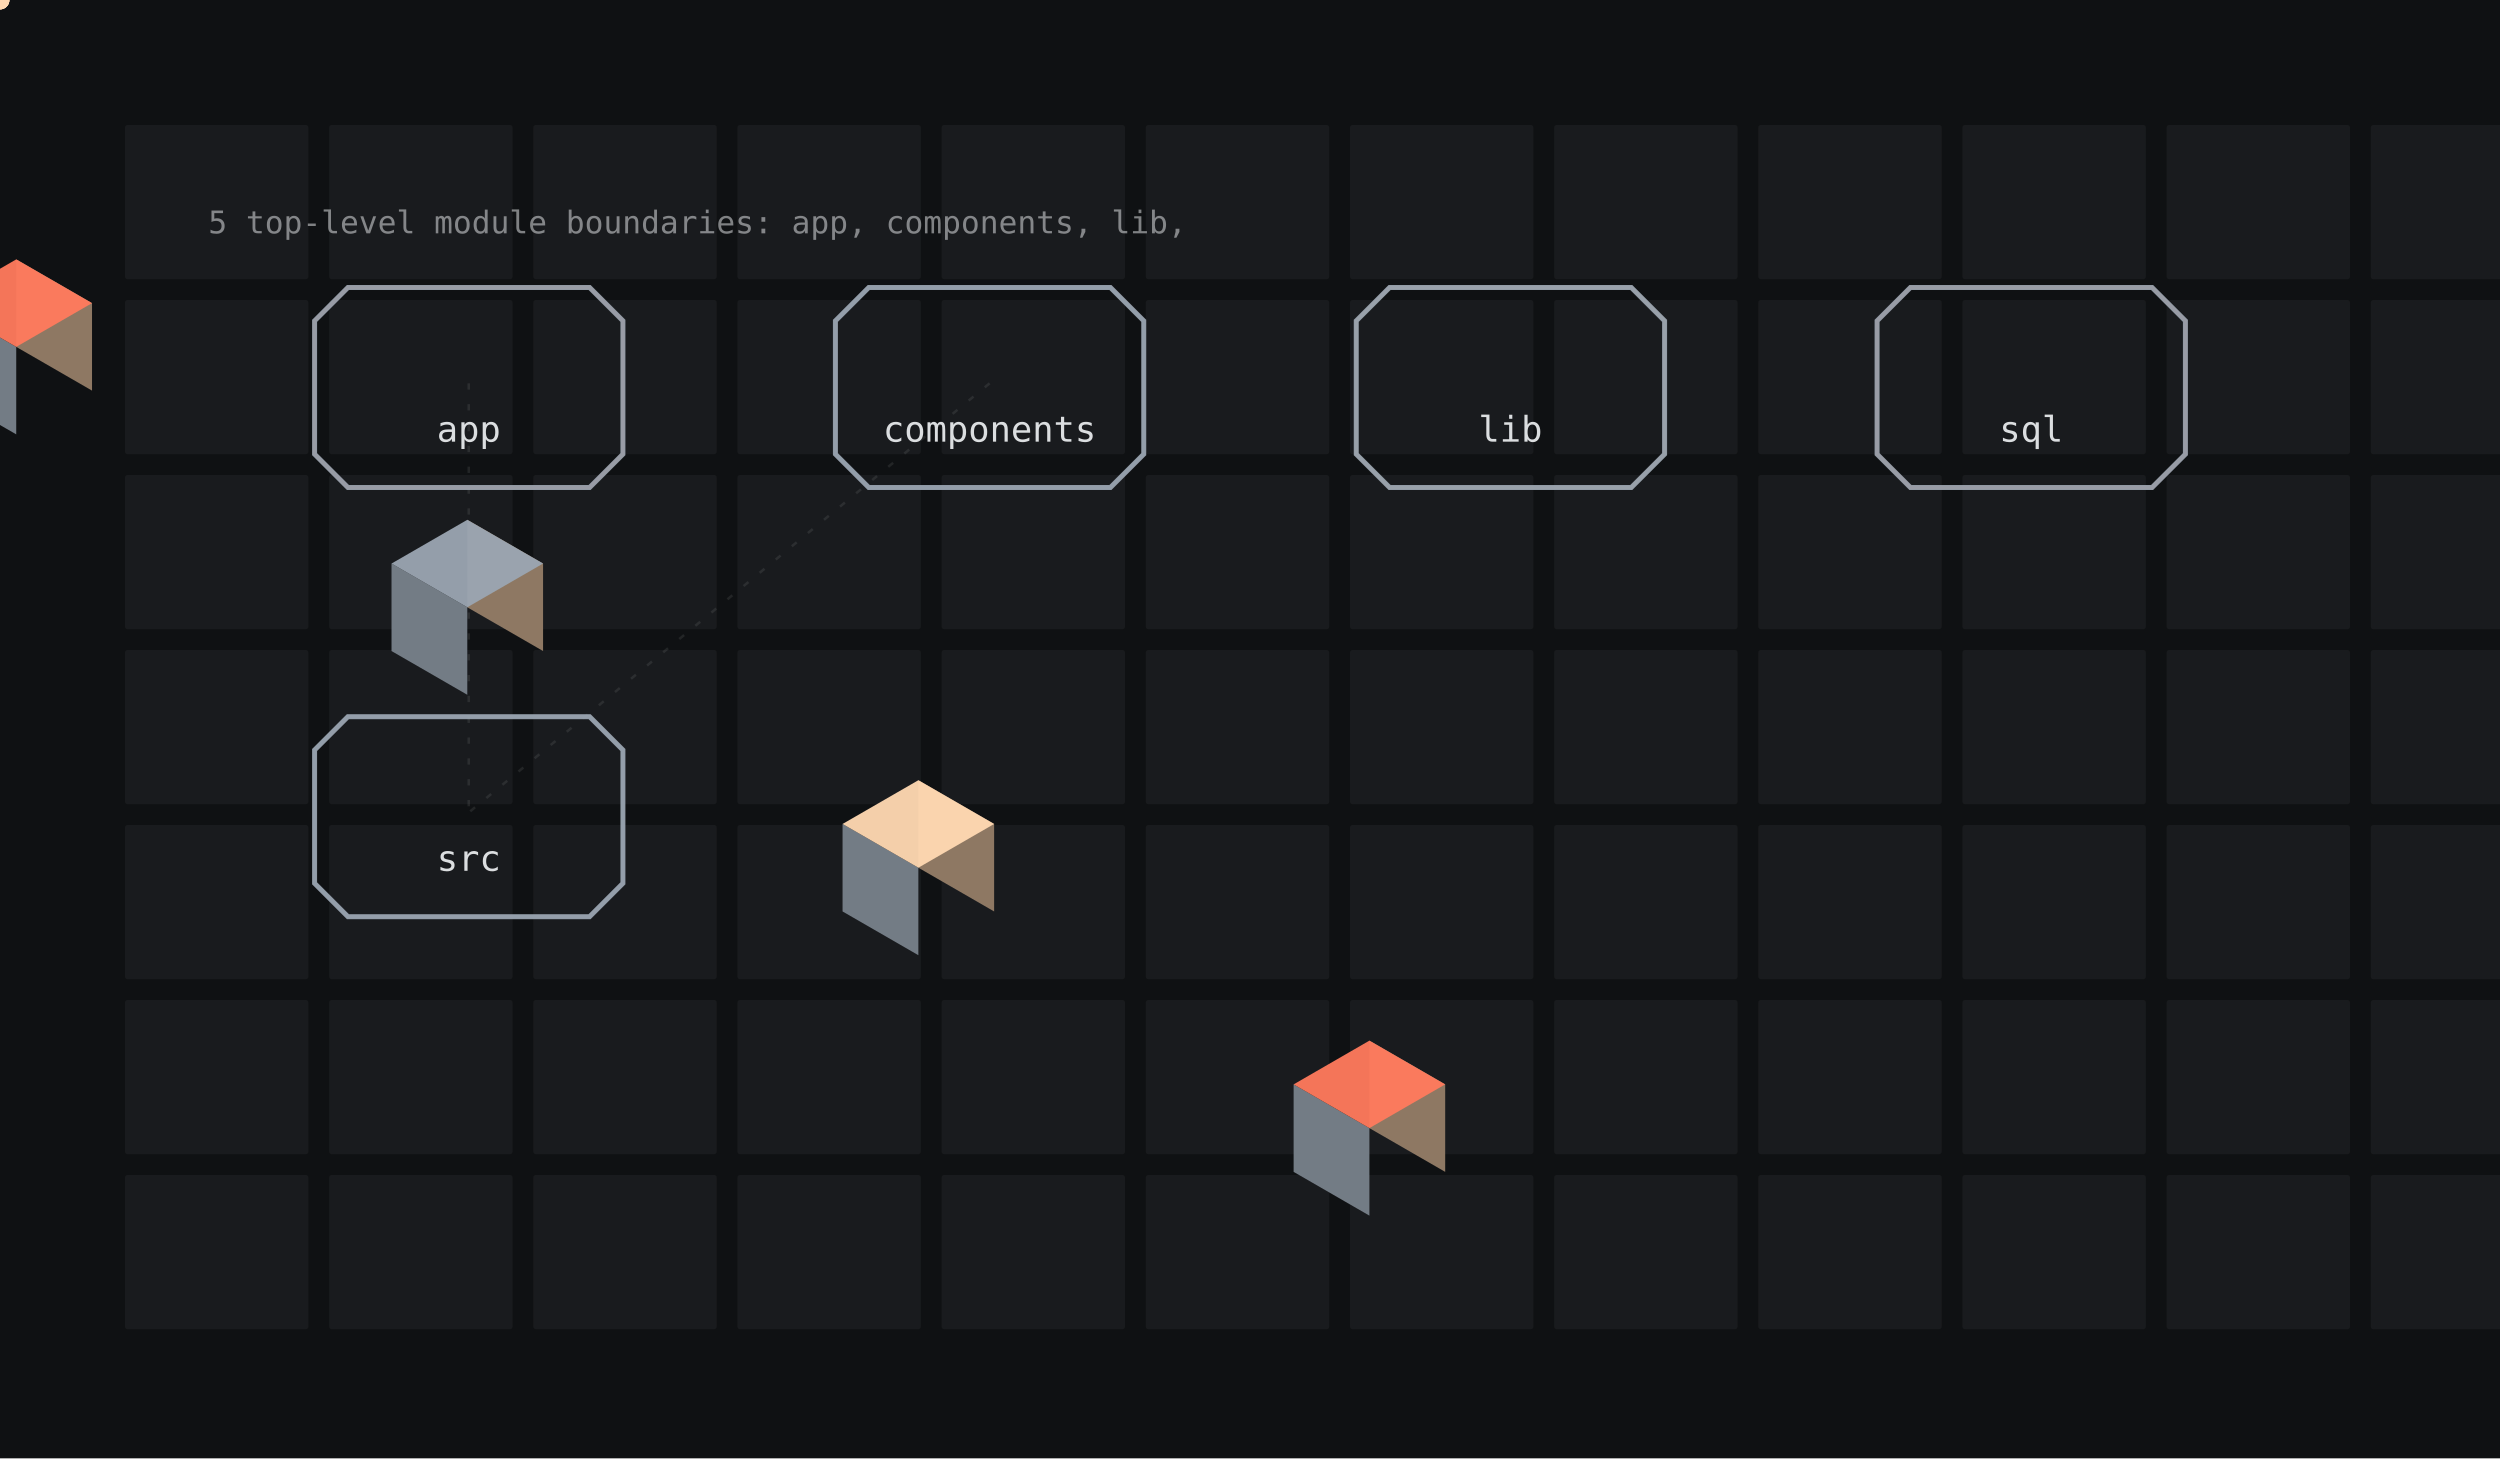
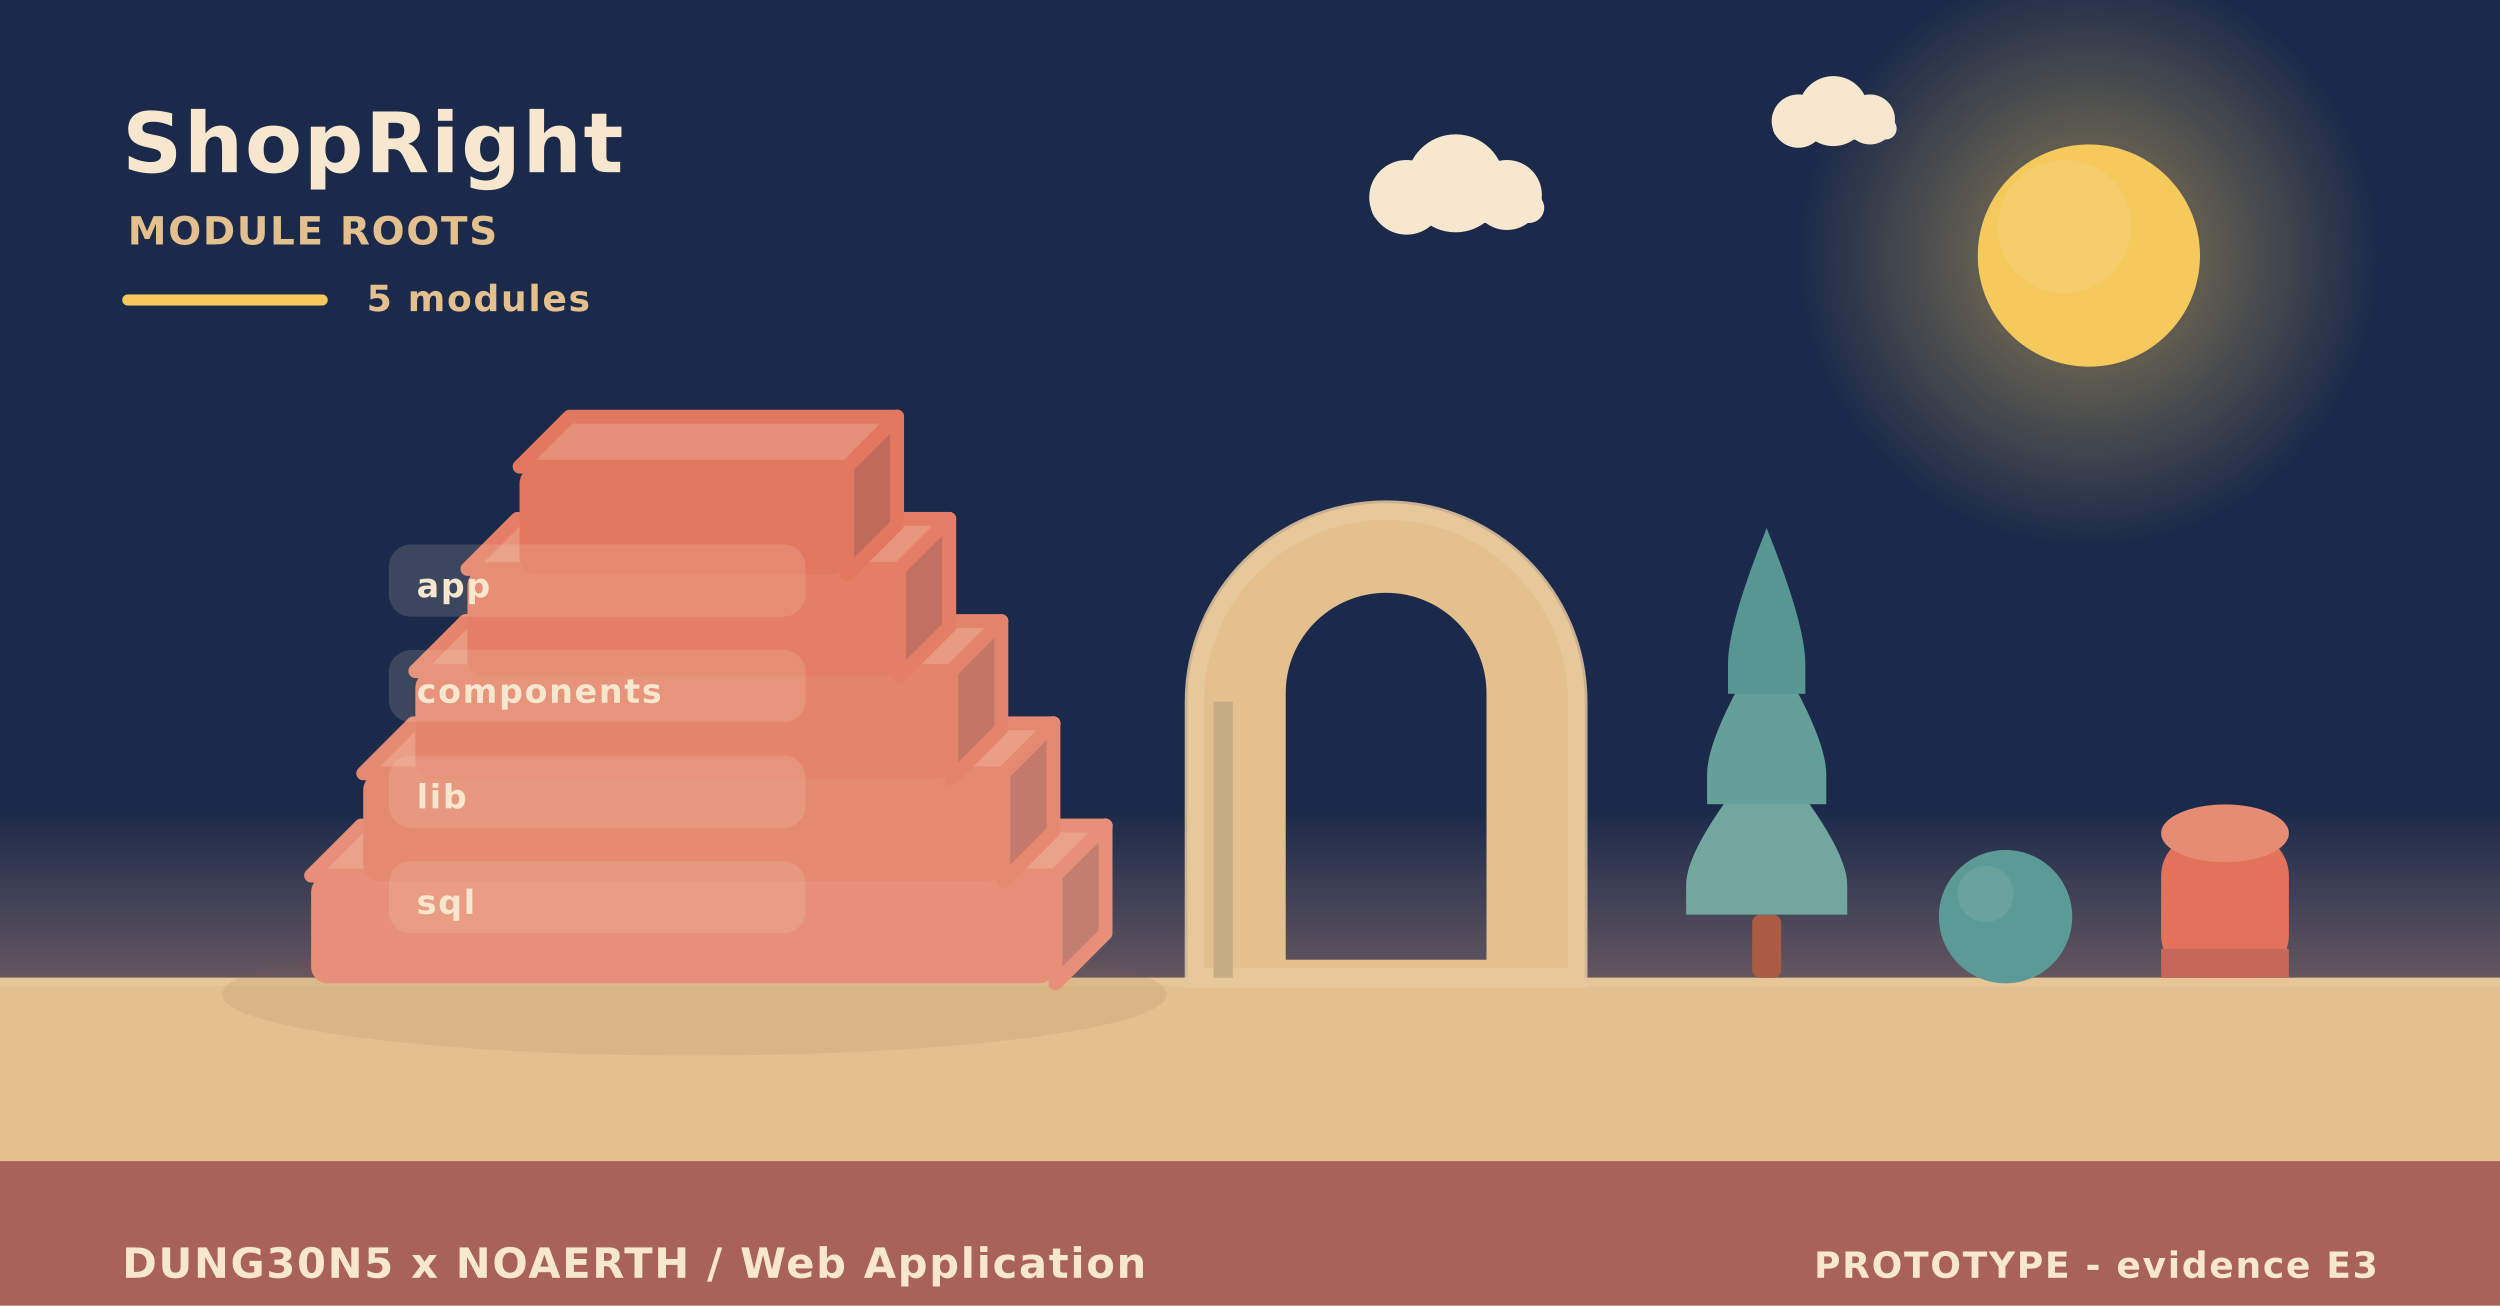
- <svg xmlns="http://www.w3.org/2000/svg" viewBox="0 0 1200 700" width="1200" height="700" role="img" aria-label="ShopRight architecture">
-   <rect width="1200" height="700" fill="#0f1113" />
-   <defs>
-     <linearGradient id="ga" x1="0" y1="0" x2="1" y2="1">
-       <stop offset="0%" stop-color="#ff7a5c" />
-       <stop offset="100%" stop-color="#9aa5b1" />
-     </linearGradient>
-   </defs>
-   <rect x="60.00" y="60.00" width="88.00" height="74.00" rx="1.20" fill="#f1f3f5" opacity="0.05" />
-   <rect x="158.00" y="60.00" width="88.00" height="74.00" rx="1.20" fill="#f1f3f5" opacity="0.05" />
-   <rect x="256.00" y="60.00" width="88.00" height="74.00" rx="1.20" fill="#f1f3f5" opacity="0.05" />
-   <rect x="354.00" y="60.00" width="88.00" height="74.00" rx="1.20" fill="#f1f3f5" opacity="0.05" />
-   <rect x="452.00" y="60.00" width="88.00" height="74.00" rx="1.20" fill="#f1f3f5" opacity="0.05" />
-   <rect x="550.00" y="60.00" width="88.00" height="74.00" rx="1.20" fill="#f1f3f5" opacity="0.05" />
-   <rect x="648.00" y="60.00" width="88.00" height="74.00" rx="1.20" fill="#f1f3f5" opacity="0.05" />
-   <rect x="746.00" y="60.00" width="88.00" height="74.00" rx="1.20" fill="#f1f3f5" opacity="0.05" />
-   <rect x="844.00" y="60.00" width="88.00" height="74.00" rx="1.20" fill="#f1f3f5" opacity="0.05" />
-   <rect x="942.00" y="60.00" width="88.00" height="74.00" rx="1.20" fill="#f1f3f5" opacity="0.05" />
-   <rect x="1040.00" y="60.00" width="88.00" height="74.00" rx="1.20" fill="#f1f3f5" opacity="0.05" />
-   <rect x="1138.00" y="60.00" width="88.00" height="74.00" rx="1.20" fill="#f1f3f5" opacity="0.05" />
-   <rect x="60.00" y="144.00" width="88.00" height="74.00" rx="1.20" fill="#f1f3f5" opacity="0.05" />
-   <rect x="158.00" y="144.00" width="88.00" height="74.00" rx="1.20" fill="#f1f3f5" opacity="0.05" />
-   <rect x="256.00" y="144.00" width="88.00" height="74.00" rx="1.20" fill="#f1f3f5" opacity="0.05" />
-   <rect x="354.00" y="144.00" width="88.00" height="74.00" rx="1.20" fill="#f1f3f5" opacity="0.05" />
-   <rect x="452.00" y="144.00" width="88.00" height="74.00" rx="1.20" fill="#f1f3f5" opacity="0.05" />
-   <rect x="550.00" y="144.00" width="88.00" height="74.00" rx="1.20" fill="#f1f3f5" opacity="0.05" />
-   <rect x="648.00" y="144.00" width="88.00" height="74.00" rx="1.20" fill="#f1f3f5" opacity="0.05" />
-   <rect x="746.00" y="144.00" width="88.00" height="74.00" rx="1.20" fill="#f1f3f5" opacity="0.05" />
-   <rect x="844.00" y="144.00" width="88.00" height="74.00" rx="1.20" fill="#f1f3f5" opacity="0.05" />
-   <rect x="942.00" y="144.00" width="88.00" height="74.00" rx="1.20" fill="#f1f3f5" opacity="0.05" />
-   <rect x="1040.00" y="144.00" width="88.00" height="74.00" rx="1.20" fill="#f1f3f5" opacity="0.05" />
-   <rect x="1138.00" y="144.00" width="88.00" height="74.00" rx="1.20" fill="#f1f3f5" opacity="0.05" />
-   <rect x="60.00" y="228.00" width="88.00" height="74.00" rx="1.20" fill="#f1f3f5" opacity="0.05" />
-   <rect x="158.00" y="228.00" width="88.00" height="74.00" rx="1.20" fill="#f1f3f5" opacity="0.05" />
-   <rect x="256.00" y="228.00" width="88.00" height="74.00" rx="1.20" fill="#f1f3f5" opacity="0.05" />
-   <rect x="354.00" y="228.00" width="88.00" height="74.00" rx="1.20" fill="#f1f3f5" opacity="0.05" />
-   <rect x="452.00" y="228.00" width="88.00" height="74.00" rx="1.20" fill="#f1f3f5" opacity="0.05" />
-   <rect x="550.00" y="228.00" width="88.00" height="74.00" rx="1.20" fill="#f1f3f5" opacity="0.05" />
-   <rect x="648.00" y="228.00" width="88.00" height="74.00" rx="1.20" fill="#f1f3f5" opacity="0.05" />
-   <rect x="746.00" y="228.00" width="88.00" height="74.00" rx="1.20" fill="#f1f3f5" opacity="0.05" />
-   <rect x="844.00" y="228.00" width="88.00" height="74.00" rx="1.20" fill="#f1f3f5" opacity="0.05" />
-   <rect x="942.00" y="228.00" width="88.00" height="74.00" rx="1.20" fill="#f1f3f5" opacity="0.05" />
-   <rect x="1040.00" y="228.00" width="88.00" height="74.00" rx="1.20" fill="#f1f3f5" opacity="0.05" />
-   <rect x="1138.00" y="228.00" width="88.00" height="74.00" rx="1.20" fill="#f1f3f5" opacity="0.05" />
-   <rect x="60.00" y="312.00" width="88.00" height="74.00" rx="1.20" fill="#f1f3f5" opacity="0.05" />
-   <rect x="158.00" y="312.00" width="88.00" height="74.00" rx="1.20" fill="#f1f3f5" opacity="0.05" />
-   <rect x="256.00" y="312.00" width="88.00" height="74.00" rx="1.20" fill="#f1f3f5" opacity="0.05" />
-   <rect x="354.00" y="312.00" width="88.00" height="74.00" rx="1.20" fill="#f1f3f5" opacity="0.05" />
-   <rect x="452.00" y="312.00" width="88.00" height="74.00" rx="1.20" fill="#f1f3f5" opacity="0.05" />
-   <rect x="550.00" y="312.00" width="88.00" height="74.00" rx="1.20" fill="#f1f3f5" opacity="0.05" />
-   <rect x="648.00" y="312.00" width="88.00" height="74.00" rx="1.20" fill="#f1f3f5" opacity="0.05" />
-   <rect x="746.00" y="312.00" width="88.00" height="74.00" rx="1.20" fill="#f1f3f5" opacity="0.05" />
-   <rect x="844.00" y="312.00" width="88.00" height="74.00" rx="1.20" fill="#f1f3f5" opacity="0.05" />
-   <rect x="942.00" y="312.00" width="88.00" height="74.00" rx="1.20" fill="#f1f3f5" opacity="0.05" />
-   <rect x="1040.00" y="312.00" width="88.00" height="74.00" rx="1.20" fill="#f1f3f5" opacity="0.05" />
-   <rect x="1138.00" y="312.00" width="88.00" height="74.00" rx="1.20" fill="#f1f3f5" opacity="0.05" />
-   <rect x="60.00" y="396.00" width="88.00" height="74.00" rx="1.20" fill="#f1f3f5" opacity="0.05" />
-   <rect x="158.00" y="396.00" width="88.00" height="74.00" rx="1.20" fill="#f1f3f5" opacity="0.05" />
-   <rect x="256.00" y="396.00" width="88.00" height="74.00" rx="1.20" fill="#f1f3f5" opacity="0.05" />
-   <rect x="354.00" y="396.00" width="88.00" height="74.00" rx="1.20" fill="#f1f3f5" opacity="0.05" />
-   <rect x="452.00" y="396.00" width="88.00" height="74.00" rx="1.20" fill="#f1f3f5" opacity="0.05" />
-   <rect x="550.00" y="396.00" width="88.00" height="74.00" rx="1.20" fill="#f1f3f5" opacity="0.05" />
-   <rect x="648.00" y="396.00" width="88.00" height="74.00" rx="1.20" fill="#f1f3f5" opacity="0.05" />
-   <rect x="746.00" y="396.00" width="88.00" height="74.00" rx="1.20" fill="#f1f3f5" opacity="0.05" />
-   <rect x="844.00" y="396.00" width="88.00" height="74.00" rx="1.20" fill="#f1f3f5" opacity="0.05" />
-   <rect x="942.00" y="396.00" width="88.00" height="74.00" rx="1.20" fill="#f1f3f5" opacity="0.05" />
-   <rect x="1040.00" y="396.00" width="88.00" height="74.00" rx="1.20" fill="#f1f3f5" opacity="0.05" />
-   <rect x="1138.00" y="396.00" width="88.00" height="74.00" rx="1.20" fill="#f1f3f5" opacity="0.05" />
-   <rect x="60.00" y="480.00" width="88.00" height="74.00" rx="1.20" fill="#f1f3f5" opacity="0.05" />
-   <rect x="158.00" y="480.00" width="88.00" height="74.00" rx="1.20" fill="#f1f3f5" opacity="0.05" />
-   <rect x="256.00" y="480.00" width="88.00" height="74.00" rx="1.20" fill="#f1f3f5" opacity="0.05" />
-   <rect x="354.00" y="480.00" width="88.00" height="74.00" rx="1.20" fill="#f1f3f5" opacity="0.05" />
-   <rect x="452.00" y="480.00" width="88.00" height="74.00" rx="1.20" fill="#f1f3f5" opacity="0.05" />
-   <rect x="550.00" y="480.00" width="88.00" height="74.00" rx="1.20" fill="#f1f3f5" opacity="0.05" />
-   <rect x="648.00" y="480.00" width="88.00" height="74.00" rx="1.20" fill="#f1f3f5" opacity="0.05" />
-   <rect x="746.00" y="480.00" width="88.00" height="74.00" rx="1.20" fill="#f1f3f5" opacity="0.05" />
-   <rect x="844.00" y="480.00" width="88.00" height="74.00" rx="1.20" fill="#f1f3f5" opacity="0.05" />
-   <rect x="942.00" y="480.00" width="88.00" height="74.00" rx="1.20" fill="#f1f3f5" opacity="0.05" />
-   <rect x="1040.00" y="480.00" width="88.00" height="74.00" rx="1.20" fill="#f1f3f5" opacity="0.05" />
-   <rect x="1138.00" y="480.00" width="88.00" height="74.00" rx="1.20" fill="#f1f3f5" opacity="0.05" />
-   <rect x="60.00" y="564.00" width="88.00" height="74.00" rx="1.20" fill="#f1f3f5" opacity="0.05" />
-   <rect x="158.00" y="564.00" width="88.00" height="74.00" rx="1.20" fill="#f1f3f5" opacity="0.05" />
-   <rect x="256.00" y="564.00" width="88.00" height="74.00" rx="1.20" fill="#f1f3f5" opacity="0.05" />
-   <rect x="354.00" y="564.00" width="88.00" height="74.00" rx="1.20" fill="#f1f3f5" opacity="0.05" />
-   <rect x="452.00" y="564.00" width="88.00" height="74.00" rx="1.20" fill="#f1f3f5" opacity="0.05" />
-   <rect x="550.00" y="564.00" width="88.00" height="74.00" rx="1.20" fill="#f1f3f5" opacity="0.05" />
-   <rect x="648.00" y="564.00" width="88.00" height="74.00" rx="1.20" fill="#f1f3f5" opacity="0.05" />
-   <rect x="746.00" y="564.00" width="88.00" height="74.00" rx="1.20" fill="#f1f3f5" opacity="0.05" />
-   <rect x="844.00" y="564.00" width="88.00" height="74.00" rx="1.20" fill="#f1f3f5" opacity="0.05" />
-   <rect x="942.00" y="564.00" width="88.00" height="74.00" rx="1.20" fill="#f1f3f5" opacity="0.05" />
-   <rect x="1040.00" y="564.00" width="88.00" height="74.00" rx="1.20" fill="#f1f3f5" opacity="0.05" />
-   <rect x="1138.00" y="564.00" width="88.00" height="74.00" rx="1.20" fill="#f1f3f5" opacity="0.05" />
-   <line x1="225.00" y1="184.00" x2="225.00" y2="390.00" stroke="rgba(241,243,245,0.160)" stroke-width="1.20" opacity="0.55" stroke-dasharray="3 7" />
-   <line x1="475.00" y1="184.00" x2="225.00" y2="390.00" stroke="rgba(241,243,245,0.160)" stroke-width="1.20" opacity="0.55" stroke-dasharray="3 7" />
-   <path d="M167.00,138.00 H283.00 L299.00,154.00 V218.00 L283.00,234.00 H167.00 L151.00,218.00 V154.00 Z" fill="none" stroke="rgba(255,122,92,0.550)" stroke-width="1.80" opacity="0.90" />
-   <polygon points="7.79,166.50 44.17,187.50 44.17,145.50 7.79,124.50" fill="#947d67" opacity="0.95" />
-   <polygon points="-28.58,187.50 7.79,208.50 7.79,166.50 -28.58,145.50" fill="#78818a" opacity="0.95" />
-   <polygon points="7.79,124.50 44.17,145.50 7.79,166.50 -28.58,145.50" fill="#ff7a5c" opacity="0.95" />
-   <text x="225" y="212" font-family="ui-monospace,Menlo,monospace" font-size="17" fill="rgba(241,243,245,0.900)" text-anchor="middle">app</text>
+ <svg xmlns="http://www.w3.org/2000/svg" width="900" height="470" viewBox="0 0 900 470" role="img" aria-label="ShopRight - how it is built">
+   <linearGradient id="skya" x1="0" y1="0" x2="0" y2="1">
+     <stop offset="0" stop-color="#1b2a4a" />
+     <stop offset="0.62" stop-color="#1b2a4a" />
+     <stop offset="1" stop-color="#f3ad8a" />
+   </linearGradient>
+   <rect width="900" height="470" fill="url(#skya)" />
+   <radialGradient id="suna">
+     <stop offset="0.35" stop-color="#f5c95c" stop-opacity="0.34" />
+     <stop offset="1" stop-color="#f5c95c" stop-opacity="0" />
+   </radialGradient>
+   <circle cx="752" cy="92" r="104" fill="url(#suna)" />
+   <circle cx="752" cy="92" r="40" fill="#f5c95c" />
+   <circle cx="743.2" cy="81.6" r="24" fill="#f5d27e" opacity="0.5" />
  <g>
-     <path d="M167.00,138.00 H283.00 L299.00,154.00 V218.00 L283.00,234.00 H167.00 L151.00,218.00 V154.00 Z" fill="none" stroke="#9aa5b1" stroke-width="2.40" opacity="0.90" />
-     <animate attributeName="opacity" values="0.25;1.0;0.25" dur="19.2s" begin="0.0s" repeatCount="indefinite" />
+     <circle cx="524" cy="66" r="17.64" fill="#f6e7ce" />
+     <circle cx="506.36" cy="71.04" r="13.44" fill="#f6e7ce" />
+     <circle cx="542.48" cy="70.2" r="12.6" fill="#f6e7ce" />
+     <rect x="493.76" y="69.36" width="62.16" height="10.92" rx="5.46" fill="#f6e7ce" />
+     <animateTransform attributeName="transform" type="translate" values="0 0;24 0;0 0" dur="36s" begin="0s" repeatCount="indefinite" />
  </g>
-   <g opacity="0.9">
-     <circle cx="0.00" cy="0.00" r="4.50" fill="#ffd8b1" opacity="1.00" />
-     <animateTransform attributeName="transform" type="translate" values="225.00,184.00 475.00,184.00" dur="6.4s" begin="0.0s" repeatCount="indefinite" />
-     <animateTransform attributeName="transform" type="translate" values="475.00,184.00 225.00,184.00" dur="6.4s" begin="3.2s" repeatCount="indefinite" />
+   <g>
+     <circle cx="660" cy="40" r="12.6" fill="#f6e7ce" />
+     <circle cx="647.4" cy="43.6" r="9.6" fill="#f6e7ce" />
+     <circle cx="673.2" cy="43" r="9" fill="#f6e7ce" />
+     <rect x="638.4" y="42.4" width="44.4" height="7.8" rx="3.9" fill="#f6e7ce" />
+     <animateTransform attributeName="transform" type="translate" values="0 0;-18 0;0 0" dur="46s" begin="3s" repeatCount="indefinite" />
  </g>
-   <path d="M417.00,138.00 H533.00 L549.00,154.00 V218.00 L533.00,234.00 H417.00 L401.00,218.00 V154.00 Z" fill="none" stroke="rgba(154,165,177,0.550)" stroke-width="1.80" opacity="0.90" />
-   <polygon points="224.30,291.50 260.67,312.50 260.67,270.50 224.30,249.50" fill="#947d67" opacity="0.95" />
-   <polygon points="187.93,312.50 224.30,333.50 224.30,291.50 187.93,270.50" fill="#78818a" opacity="0.95" />
-   <polygon points="224.30,249.50 260.67,270.50 224.30,291.50 187.93,270.50" fill="#9aa5b1" opacity="0.95" />
-   <text x="475" y="212" font-family="ui-monospace,Menlo,monospace" font-size="17" fill="rgba(241,243,245,0.900)" text-anchor="middle">components</text>
+   <rect x="0" y="352" width="900" height="118" fill="#e3c08d" />
+   <rect x="0" y="352" width="900" height="3" fill="#e6c596" />
+   <text x="44" y="62" font-family="Verdana,DejaVu Sans,sans-serif" font-size="30" font-weight="700" letter-spacing="0.6" fill="#f6e7ce" text-anchor="start">ShopRight</text>
+   <text x="46" y="88" font-family="Verdana,DejaVu Sans,sans-serif" font-size="14" font-weight="700" letter-spacing="0.6" fill="#e3c08d" text-anchor="start">MODULE ROOTS</text>
+   <rect x="44" y="106" width="74" height="4" rx="2" fill="#f5c95c" />
+   <text x="132" y="112" font-family="Verdana,DejaVu Sans,sans-serif" font-size="13" font-weight="700" letter-spacing="0.6" fill="#e3c08d" text-anchor="start">5 modules</text>
+   <ellipse cx="250" cy="358" rx="170" ry="22" fill="rgba(138,90,68,0.11)" />
+   <path d="M112,315.2 L380,315.2 L398,297.2 L130,297.2 Z" fill="#eaa28b" stroke="#e78f78" stroke-width="5" stroke-linejoin="round" />
+   <path d="M380,315.2 L398,297.2 L398,336 L380,354 Z" fill="#c47e70" stroke="#e78f78" stroke-width="5" stroke-linejoin="round" />
+   <rect x="112" y="315.2" width="268" height="38.8" rx="6" fill="#e78f78" />
+   <path d="M130.76,278.4 L361.24,278.4 L379.24,260.4 L148.76,260.4 Z" fill="#ea9e86" stroke="#e68972" stroke-width="5" stroke-linejoin="round" />
+   <path d="M361.24,278.4 L379.24,260.4 L379.24,299.2 L361.24,317.2 Z" fill="#c3796b" stroke="#e68972" stroke-width="5" stroke-linejoin="round" />
+   <rect x="130.76" y="278.4" width="230.48" height="38.8" rx="6" fill="#e68972" />
+   <path d="M149.52,241.6 L342.48,241.6 L360.48,223.6 L167.52,223.6 Z" fill="#e99a82" stroke="#e5846c" stroke-width="5" stroke-linejoin="round" />
+   <path d="M342.48,241.6 L360.48,223.6 L360.48,262.4 L342.48,280.4 Z" fill="#c37566" stroke="#e5846c" stroke-width="5" stroke-linejoin="round" />
+   <rect x="149.52" y="241.6" width="192.96" height="38.8" rx="6" fill="#e5846c" />
+   <path d="M168.28,204.8 L323.72,204.8 L341.72,186.8 L186.28,186.8 Z" fill="#e8957d" stroke="#e47e66" stroke-width="5" stroke-linejoin="round" />
+   <path d="M323.72,204.8 L341.72,186.8 L341.72,225.6 L323.72,243.6 Z" fill="#c27061" stroke="#e47e66" stroke-width="5" stroke-linejoin="round" />
+   <rect x="168.28" y="204.8" width="155.44" height="38.8" rx="6" fill="#e47e66" />
+   <path d="M187.04,168 L304.96,168 L322.96,150 L205.04,150 Z" fill="#e79079" stroke="#e37861" stroke-width="5" stroke-linejoin="round" />
+   <path d="M304.96,168 L322.96,150 L322.96,188.8 L304.96,206.8 Z" fill="#c16b5d" stroke="#e37861" stroke-width="5" stroke-linejoin="round" />
+   <rect x="187.04" y="168" width="117.92" height="38.8" rx="6" fill="#e37861" />
+   <rect x="140" y="196" width="150" height="26" rx="8" fill="rgba(246,231,206,0.16)" opacity="0.94" />
  <g>
-     <path d="M417.00,138.00 H533.00 L549.00,154.00 V218.00 L533.00,234.00 H417.00 L401.00,218.00 V154.00 Z" fill="none" stroke="#9aa5b1" stroke-width="2.40" opacity="0.90" />
-     <animate attributeName="opacity" values="0.25;1.0;0.25" dur="19.2s" begin="0.45s" repeatCount="indefinite" />
+     <text x="150" y="215" font-family="Verdana,DejaVu Sans,sans-serif" font-size="12" font-weight="700" letter-spacing="0.6" fill="#f6e7ce" text-anchor="start">app</text>
+     <animateTransform attributeName="transform" type="translate" values="0 10;0 0" dur="0.7s" begin="0.3s" fill="freeze" />
  </g>
-   <g opacity="0.9">
-     <circle cx="0.00" cy="0.00" r="4.50" fill="#ffd8b1" opacity="1.00" />
-     <animateTransform attributeName="transform" type="translate" values="475.00,184.00 725.00,184.00" dur="6.4s" begin="0.3s" repeatCount="indefinite" />
-     <animateTransform attributeName="transform" type="translate" values="725.00,184.00 475.00,184.00" dur="6.4s" begin="3.5s" repeatCount="indefinite" />
+   <rect x="140" y="234" width="150" height="26" rx="8" fill="rgba(246,231,206,0.16)" opacity="0.94" />
+   <g>
+     <text x="150" y="253" font-family="Verdana,DejaVu Sans,sans-serif" font-size="12" font-weight="700" letter-spacing="0.6" fill="#f6e7ce" text-anchor="start">components</text>
+     <animateTransform attributeName="transform" type="translate" values="0 10;0 0" dur="0.7s" begin="0.5s" fill="freeze" />
  </g>
-   <path d="M667.00,138.00 H783.00 L799.00,154.00 V218.00 L783.00,234.00 H667.00 L651.00,218.00 V154.00 Z" fill="none" stroke="rgba(255,216,177,0.550)" stroke-width="1.80" opacity="0.90" />
-   <polygon points="440.81,416.50 477.18,437.50 477.18,395.50 440.81,374.50" fill="#947d67" opacity="0.95" />
-   <polygon points="404.43,437.50 440.81,458.50 440.81,416.50 404.43,395.50" fill="#78818a" opacity="0.95" />
-   <polygon points="440.81,374.50 477.18,395.50 440.81,416.50 404.43,395.50" fill="#ffd8b1" opacity="0.95" />
-   <text x="725" y="212" font-family="ui-monospace,Menlo,monospace" font-size="17" fill="rgba(241,243,245,0.900)" text-anchor="middle">lib</text>
+   <rect x="140" y="272" width="150" height="26" rx="8" fill="rgba(246,231,206,0.16)" opacity="0.94" />
  <g>
-     <path d="M667.00,138.00 H783.00 L799.00,154.00 V218.00 L783.00,234.00 H667.00 L651.00,218.00 V154.00 Z" fill="none" stroke="#9aa5b1" stroke-width="2.40" opacity="0.90" />
-     <animate attributeName="opacity" values="0.25;1.0;0.25" dur="19.2s" begin="0.9s" repeatCount="indefinite" />
+     <text x="150" y="291" font-family="Verdana,DejaVu Sans,sans-serif" font-size="12" font-weight="700" letter-spacing="0.6" fill="#f6e7ce" text-anchor="start">lib</text>
+     <animateTransform attributeName="transform" type="translate" values="0 10;0 0" dur="0.7s" begin="0.7s" fill="freeze" />
  </g>
-   <g opacity="0.9">
-     <circle cx="0.00" cy="0.00" r="4.50" fill="#ffd8b1" opacity="1.00" />
-     <animateTransform attributeName="transform" type="translate" values="725.00,184.00 975.00,184.00" dur="6.4s" begin="0.6s" repeatCount="indefinite" />
-     <animateTransform attributeName="transform" type="translate" values="975.00,184.00 725.00,184.00" dur="6.4s" begin="3.8s" repeatCount="indefinite" />
+   <rect x="140" y="310" width="150" height="26" rx="8" fill="rgba(246,231,206,0.16)" opacity="0.94" />
+   <g>
+     <text x="150" y="329" font-family="Verdana,DejaVu Sans,sans-serif" font-size="12" font-weight="700" letter-spacing="0.6" fill="#f6e7ce" text-anchor="start">sql</text>
+     <animateTransform attributeName="transform" type="translate" values="0 10;0 0" dur="0.7s" begin="0.9s" fill="freeze" />
  </g>
-   <path d="M917.00,138.00 H1033.00 L1049.00,154.00 V218.00 L1033.00,234.00 H917.00 L901.00,218.00 V154.00 Z" fill="none" stroke="rgba(255,122,92,0.550)" stroke-width="1.80" opacity="0.90" />
-   <polygon points="657.31,541.50 693.69,562.50 693.69,520.50 657.31,499.50" fill="#947d67" opacity="0.95" />
-   <polygon points="620.94,562.50 657.31,583.50 657.31,541.50 620.94,520.50" fill="#78818a" opacity="0.95" />
-   <polygon points="657.31,499.50 693.69,520.50 657.31,541.50 620.94,520.50" fill="#ff7a5c" opacity="0.95" />
-   <text x="975" y="212" font-family="ui-monospace,Menlo,monospace" font-size="17" fill="rgba(241,243,245,0.900)" text-anchor="middle">sql</text>
-   <g>
-     <path d="M917.00,138.00 H1033.00 L1049.00,154.00 V218.00 L1033.00,234.00 H917.00 L901.00,218.00 V154.00 Z" fill="none" stroke="#9aa5b1" stroke-width="2.40" opacity="0.90" />
-     <animate attributeName="opacity" values="0.25;1.0;0.25" dur="19.2s" begin="1.35s" repeatCount="indefinite" />
-   </g>
-   <g opacity="0.9">
-     <circle cx="0.00" cy="0.00" r="4.50" fill="#ffd8b1" opacity="1.00" />
-     <animateTransform attributeName="transform" type="translate" values="975.00,184.00 225.00,390.00" dur="6.4s" begin="0.9s" repeatCount="indefinite" />
-     <animateTransform attributeName="transform" type="translate" values="225.00,390.00 975.00,184.00" dur="6.4s" begin="4.1s" repeatCount="indefinite" />
-   </g>
-   <path d="M167.00,344.00 H283.00 L299.00,360.00 V424.00 L283.00,440.00 H167.00 L151.00,424.00 V360.00 Z" fill="none" stroke="rgba(154,165,177,0.550)" stroke-width="1.80" opacity="0.90" />
-   <polygon points="-170.61,269.50 -134.23,290.50 -134.23,248.50 -170.61,227.50" fill="#947d67" opacity="0.95" />
-   <polygon points="-206.98,290.50 -170.61,311.50 -170.61,269.50 -206.98,248.50" fill="#78818a" opacity="0.95" />
-   <polygon points="-170.61,227.50 -134.23,248.50 -170.61,269.50 -206.98,248.50" fill="#9aa5b1" opacity="0.95" />
-   <text x="225" y="418" font-family="ui-monospace,Menlo,monospace" font-size="17" fill="rgba(241,243,245,0.900)" text-anchor="middle">src</text>
-   <g>
-     <path d="M167.00,344.00 H283.00 L299.00,360.00 V424.00 L283.00,440.00 H167.00 L151.00,424.00 V360.00 Z" fill="none" stroke="#9aa5b1" stroke-width="2.40" opacity="0.90" />
-     <animate attributeName="opacity" values="0.25;1.0;0.25" dur="19.2s" begin="1.8s" repeatCount="indefinite" />
-   </g>
-   <g opacity="0.9">
-     <circle cx="0.00" cy="0.00" r="4.50" fill="#ffd8b1" opacity="1.00" />
-     <animateTransform attributeName="transform" type="translate" values="225.00,390.00 225.00,390.00" dur="6.4s" begin="1.2s" repeatCount="indefinite" />
-     <animateTransform attributeName="transform" type="translate" values="225.00,390.00 225.00,390.00" dur="6.4s" begin="4.4s" repeatCount="indefinite" />
-   </g>
-   <text x="100" y="112" font-family="ui-monospace,Menlo,monospace" font-size="15" fill="rgba(241,243,245,0.500)">5 top-level module boundaries: app, components, lib,</text>
+   <path d="M430,352 L430,252.64 A69,69 0 0 1 568,252.64 L568,352 Z M460.36,348 L460.36,249.55 A38.64,38.64 0 0 1 537.64,249.55 L537.64,348 Z" fill="#e3c08d" fill-rule="evenodd" stroke="#e3c08d" stroke-width="5" stroke-linejoin="round" />
+   <path d="M430,352 L430,252.64 A69,69 0 0 1 568,252.64 L568,352 Z" fill="none" stroke="#e8c99d" stroke-width="7" stroke-linecap="round" opacity="0.85" />
+   <rect x="436.9" y="252.64" width="6.9" height="99.36" fill="#c7ab84" />
+   <rect x="630.78" y="329.28" width="10.44" height="22.72" rx="2.9" fill="#ac5b43" />
+   <path d="M636,269.64 Q607,304.23 607,318.54 Q607,329.28 607,329.28 L665,329.28 Q665,329.28 665,318.54 Q665,304.23 636,269.64 Z" fill="#74a6a0" />
+   <path d="M636,229.88 Q614.54,264.47 614.54,278.78 Q614.54,289.52 614.54,289.52 L657.46,289.52 Q657.46,289.52 657.46,278.78 Q657.46,264.47 636,229.88 Z" fill="#649f9a" />
+   <path d="M636,190.12 Q622.08,224.71 622.08,239.02 Q622.08,249.76 622.08,249.76 L649.92,249.76 Q649.92,249.76 649.92,239.02 Q649.92,224.71 636,190.12 Z" fill="#589694" />
+   <circle cx="722" cy="330" r="24" fill="#5b9a97" />
+   <circle cx="714.8" cy="321.84" r="10.08" fill="#7aa9a2" opacity="0.55" />
+   <rect x="778" y="300" width="46" height="52" rx="15.33" fill="#e2725b" />
+   <ellipse cx="801" cy="300" rx="23" ry="10.4" fill="#e68c74" />
+   <rect x="778" y="341.6" width="46" height="10.4" fill="#c66859" />
+   <rect x="0" y="418" width="900" height="52" rx="0" fill="#a65c56" opacity="0.94" />
+   <text x="44" y="460" font-family="Verdana,DejaVu Sans,sans-serif" font-size="15" font-weight="700" letter-spacing="0.6" fill="#f6e7ce" text-anchor="start">DUNG30N5 x NOAERTH  /  Web Application</text>
+   <text x="856" y="460" font-family="Verdana,DejaVu Sans,sans-serif" font-size="13" font-weight="700" letter-spacing="0.6" fill="#f6e7ce" text-anchor="end">PROTOTYPE  -  evidence E3</text>
</svg>
